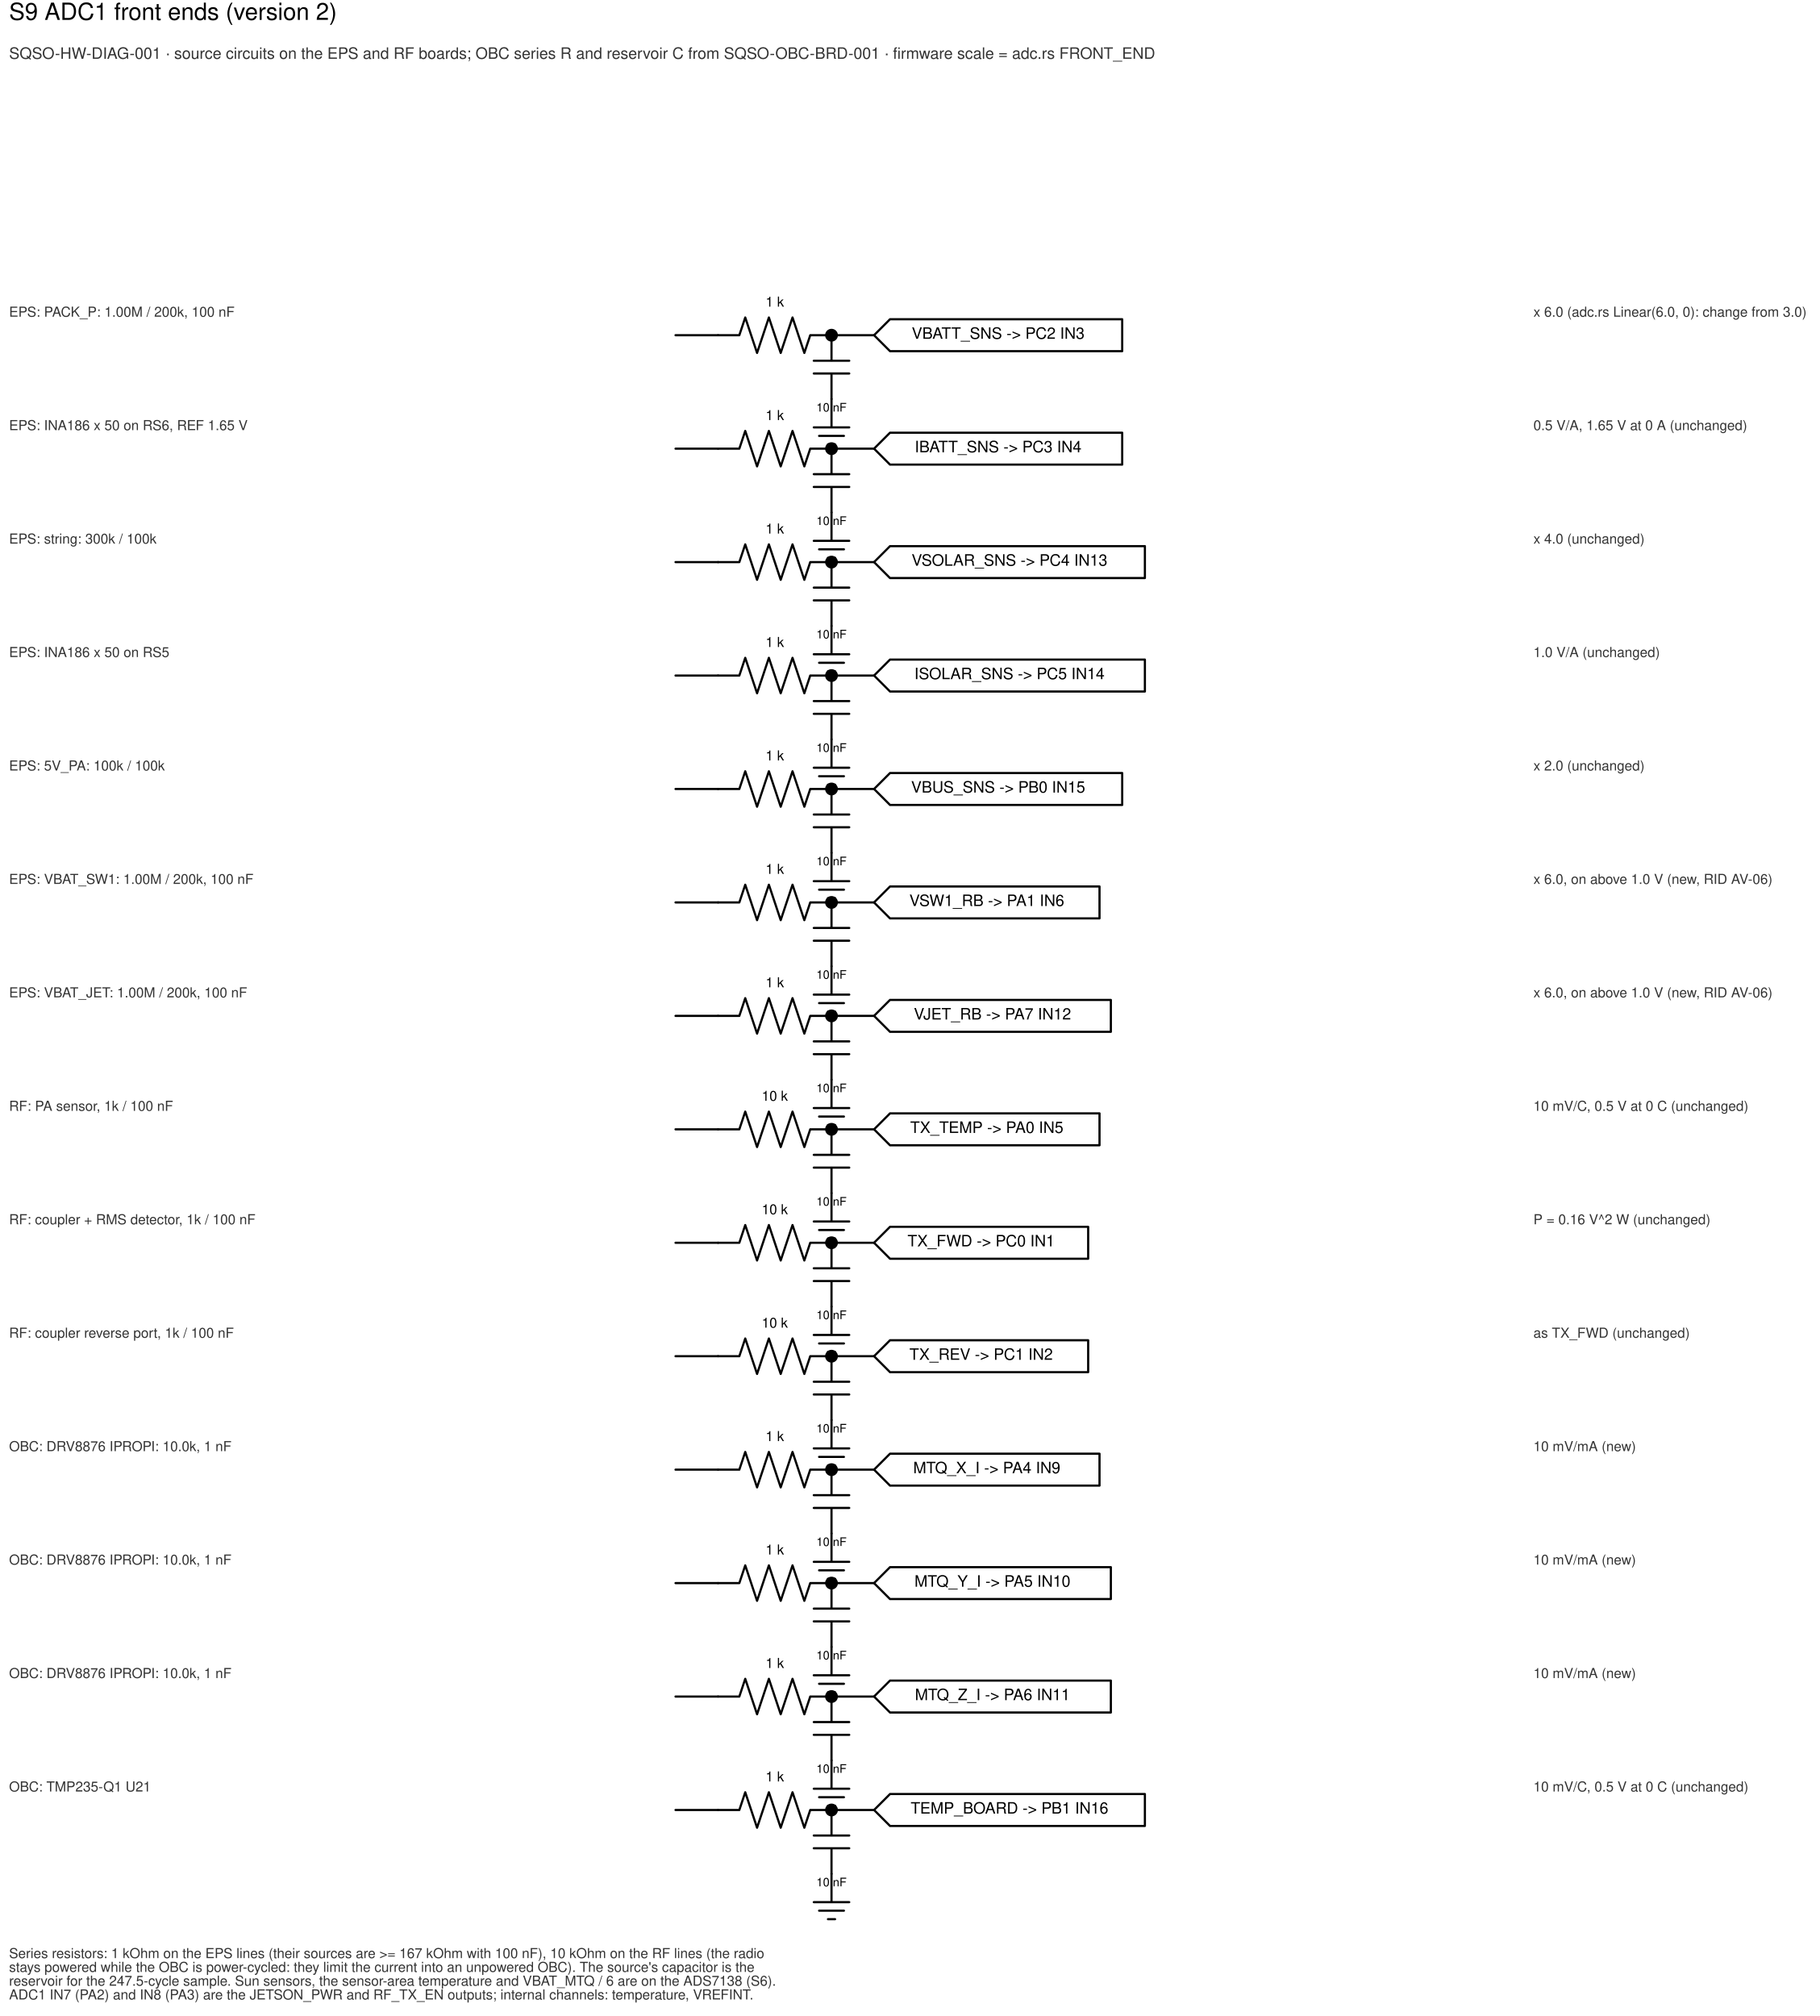
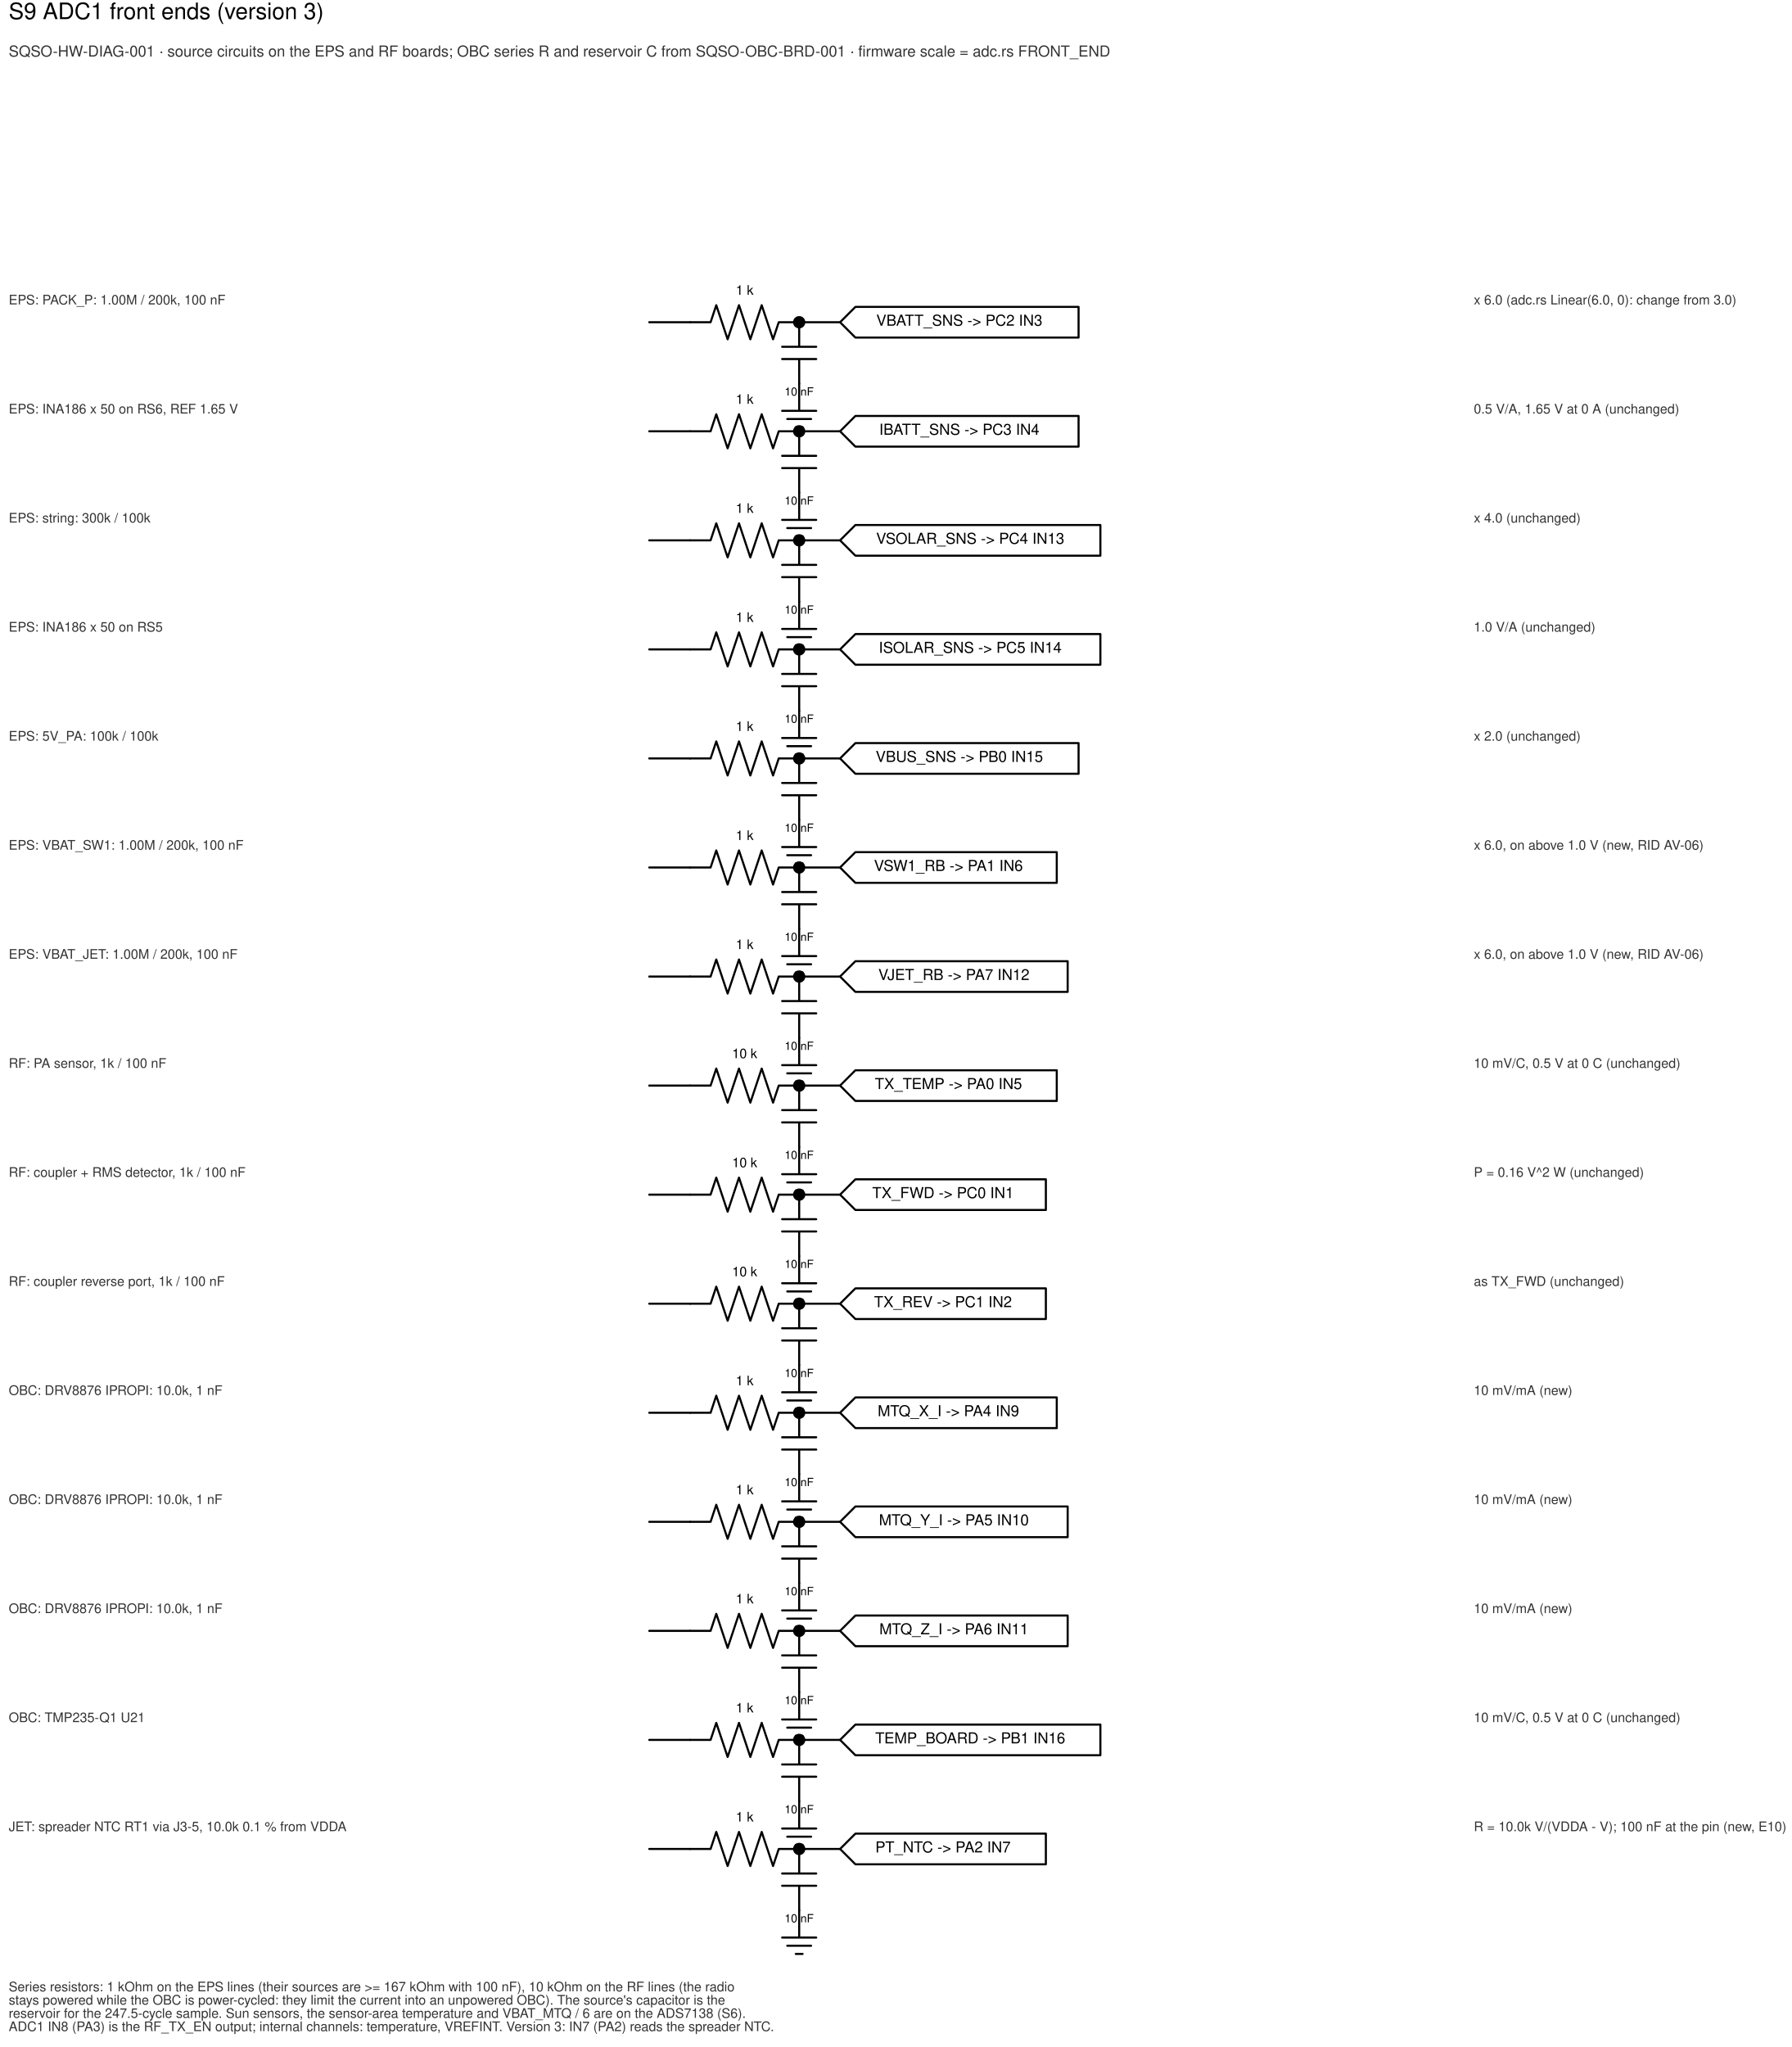
- <svg xmlns="http://www.w3.org/2000/svg" xml:lang="en" height="1023.6pt" width="923.942pt" viewBox="-181 -170.2 923.942 1023.6">
+ <svg xmlns="http://www.w3.org/2000/svg" xml:lang="en" height="1081.2pt" width="946.328pt" viewBox="-181 -170.2 946.328 1081.2">
  <polygon points="262.8,-0 270.9,-8.1 388.8,-8.1 388.8,8.1 270.9,8.1 " style="stroke:black;fill:none;stroke-width:1.1;stroke-dasharray:-;stroke-linecap:round;stroke-linejoin:round;" />
  <polygon points="262.8,57.6 270.9,49.5 388.8,49.5 388.8,65.7 270.9,65.7 " style="stroke:black;fill:none;stroke-width:1.1;stroke-dasharray:-;stroke-linecap:round;stroke-linejoin:round;" />
  <polygon points="262.8,115.2 270.9,107.1 400.32,107.1 400.32,123.3 270.9,123.3 " style="stroke:black;fill:none;stroke-width:1.1;stroke-dasharray:-;stroke-linecap:round;stroke-linejoin:round;" />
  <polygon points="262.8,172.8 270.9,164.7 400.32,164.7 400.32,180.9 270.9,180.9 " style="stroke:black;fill:none;stroke-width:1.1;stroke-dasharray:-;stroke-linecap:round;stroke-linejoin:round;" />
  <polygon points="262.8,230.4 270.9,222.3 388.8,222.3 388.8,238.5 270.9,238.5 " style="stroke:black;fill:none;stroke-width:1.1;stroke-dasharray:-;stroke-linecap:round;stroke-linejoin:round;" />
  <polygon points="262.8,288 270.9,279.9 377.28,279.9 377.28,296.1 270.9,296.1 " style="stroke:black;fill:none;stroke-width:1.1;stroke-dasharray:-;stroke-linecap:round;stroke-linejoin:round;" />
  <polygon points="262.8,345.6 270.9,337.5 383.04,337.5 383.04,353.7 270.9,353.7 " style="stroke:black;fill:none;stroke-width:1.1;stroke-dasharray:-;stroke-linecap:round;stroke-linejoin:round;" />
  <polygon points="262.8,403.2 270.9,395.1 377.28,395.1 377.28,411.3 270.9,411.3 " style="stroke:black;fill:none;stroke-width:1.1;stroke-dasharray:-;stroke-linecap:round;stroke-linejoin:round;" />
  <polygon points="262.8,460.8 270.9,452.7 371.52,452.7 371.52,468.9 270.9,468.9 " style="stroke:black;fill:none;stroke-width:1.1;stroke-dasharray:-;stroke-linecap:round;stroke-linejoin:round;" />
  <polygon points="262.8,518.4 270.9,510.3 371.52,510.3 371.52,526.5 270.9,526.5 " style="stroke:black;fill:none;stroke-width:1.1;stroke-dasharray:-;stroke-linecap:round;stroke-linejoin:round;" />
  <polygon points="262.8,576 270.9,567.9 377.28,567.9 377.28,584.1 270.9,584.1 " style="stroke:black;fill:none;stroke-width:1.1;stroke-dasharray:-;stroke-linecap:round;stroke-linejoin:round;" />
  <polygon points="262.8,633.6 270.9,625.5 383.04,625.5 383.04,641.7 270.9,641.7 " style="stroke:black;fill:none;stroke-width:1.1;stroke-dasharray:-;stroke-linecap:round;stroke-linejoin:round;" />
  <polygon points="262.8,691.2 270.9,683.1 383.04,683.1 383.04,699.3 270.9,699.3 " style="stroke:black;fill:none;stroke-width:1.1;stroke-dasharray:-;stroke-linecap:round;stroke-linejoin:round;" />
  <polygon points="262.8,748.8 270.9,740.7 400.32,740.7 400.32,756.9 270.9,756.9 " style="stroke:black;fill:none;stroke-width:1.1;stroke-dasharray:-;stroke-linecap:round;stroke-linejoin:round;" />
+   <polygon points="262.8,806.4 270.9,798.3 371.52,798.3 371.52,814.5 270.9,814.5 " style="stroke:black;fill:none;stroke-width:1.1;stroke-dasharray:-;stroke-linecap:round;stroke-linejoin:round;" />
  <path d="M 162.0,-0.0 L 172.8,-0 L 183.6,-0" style="stroke:black;fill:none;stroke-width:1.1;stroke-dasharray:-;stroke-linecap:round;stroke-linejoin:round;" />
  <path d="M 183.6,-0.0 L 194.4,-0 L 197.4,-9 L 203.4,9 L 209.4,-9 L 215.4,9 L 221.4,-9 L 227.4,9 L 230.4,-0 L 241.2,-0" style="stroke:black;fill:none;stroke-width:1.1;stroke-dasharray:-;stroke-linecap:round;stroke-linejoin:round;" />
  <path d="M 241.2,-0.0 L 241.2,12.96 M 250.2,12.96 L 232.2,12.96 M 250.2,19.44 L 232.2,19.44 M 241.2,19.44 L 241.2,32.4" style="stroke:black;fill:none;stroke-width:1.1;stroke-dasharray:-;stroke-linecap:round;stroke-linejoin:round;" />
  <path d="M 241.2,32.4 L 241.2,46.8 L 232.2,46.8 L 250.2,46.8 M 234.9,51.12 L 247.5,51.12 M 239.4,55.44 L 243,55.44" style="stroke:black;fill:none;stroke-width:1.1;stroke-dasharray:-;stroke-linecap:round;stroke-linejoin:round;" />
  <path d="M 241.2,-0.0 L 252,-0 L 262.8,-0" style="stroke:black;fill:none;stroke-width:1.1;stroke-dasharray:-;stroke-linecap:round;stroke-linejoin:round;" />
  <path d="M 162.0,57.6 L 172.8,57.6 L 183.6,57.6" style="stroke:black;fill:none;stroke-width:1.1;stroke-dasharray:-;stroke-linecap:round;stroke-linejoin:round;" />
  <path d="M 183.6,57.6 L 194.4,57.6 L 197.4,48.6 L 203.4,66.6 L 209.4,48.6 L 215.4,66.6 L 221.4,48.6 L 227.4,66.6 L 230.4,57.6 L 241.2,57.6" style="stroke:black;fill:none;stroke-width:1.1;stroke-dasharray:-;stroke-linecap:round;stroke-linejoin:round;" />
  <path d="M 241.2,57.6 L 241.2,70.56 M 250.2,70.56 L 232.2,70.56 M 250.2,77.04 L 232.2,77.04 M 241.2,77.04 L 241.2,90" style="stroke:black;fill:none;stroke-width:1.1;stroke-dasharray:-;stroke-linecap:round;stroke-linejoin:round;" />
  <path d="M 241.2,90.0 L 241.2,104.4 L 232.2,104.4 L 250.2,104.4 M 234.9,108.72 L 247.5,108.72 M 239.4,113.04 L 243,113.04" style="stroke:black;fill:none;stroke-width:1.1;stroke-dasharray:-;stroke-linecap:round;stroke-linejoin:round;" />
  <path d="M 241.2,57.6 L 252,57.6 L 262.8,57.6" style="stroke:black;fill:none;stroke-width:1.1;stroke-dasharray:-;stroke-linecap:round;stroke-linejoin:round;" />
  <path d="M 162.0,115.2 L 172.8,115.2 L 183.6,115.2" style="stroke:black;fill:none;stroke-width:1.1;stroke-dasharray:-;stroke-linecap:round;stroke-linejoin:round;" />
  <path d="M 183.6,115.2 L 194.4,115.2 L 197.4,106.2 L 203.4,124.2 L 209.4,106.2 L 215.4,124.2 L 221.4,106.2 L 227.4,124.2 L 230.4,115.2 L 241.2,115.2" style="stroke:black;fill:none;stroke-width:1.1;stroke-dasharray:-;stroke-linecap:round;stroke-linejoin:round;" />
  <path d="M 241.2,115.2 L 241.2,128.16 M 250.2,128.16 L 232.2,128.16 M 250.2,134.64 L 232.2,134.64 M 241.2,134.64 L 241.2,147.6" style="stroke:black;fill:none;stroke-width:1.1;stroke-dasharray:-;stroke-linecap:round;stroke-linejoin:round;" />
  <path d="M 241.2,147.6 L 241.2,162 L 232.2,162 L 250.2,162 M 234.9,166.32 L 247.5,166.32 M 239.4,170.64 L 243,170.64" style="stroke:black;fill:none;stroke-width:1.1;stroke-dasharray:-;stroke-linecap:round;stroke-linejoin:round;" />
  <path d="M 241.2,115.2 L 252,115.2 L 262.8,115.2" style="stroke:black;fill:none;stroke-width:1.1;stroke-dasharray:-;stroke-linecap:round;stroke-linejoin:round;" />
  <path d="M 162.0,172.8 L 172.8,172.8 L 183.6,172.8" style="stroke:black;fill:none;stroke-width:1.1;stroke-dasharray:-;stroke-linecap:round;stroke-linejoin:round;" />
  <path d="M 183.6,172.8 L 194.4,172.8 L 197.4,163.8 L 203.4,181.8 L 209.4,163.8 L 215.4,181.8 L 221.4,163.8 L 227.4,181.8 L 230.4,172.8 L 241.2,172.8" style="stroke:black;fill:none;stroke-width:1.1;stroke-dasharray:-;stroke-linecap:round;stroke-linejoin:round;" />
  <path d="M 241.2,172.8 L 241.2,185.76 M 250.2,185.76 L 232.2,185.76 M 250.2,192.24 L 232.2,192.24 M 241.2,192.24 L 241.2,205.2" style="stroke:black;fill:none;stroke-width:1.1;stroke-dasharray:-;stroke-linecap:round;stroke-linejoin:round;" />
  <path d="M 241.2,205.2 L 241.2,219.6 L 232.2,219.6 L 250.2,219.6 M 234.9,223.92 L 247.5,223.92 M 239.4,228.24 L 243,228.24" style="stroke:black;fill:none;stroke-width:1.1;stroke-dasharray:-;stroke-linecap:round;stroke-linejoin:round;" />
  <path d="M 241.2,172.8 L 252,172.8 L 262.8,172.8" style="stroke:black;fill:none;stroke-width:1.1;stroke-dasharray:-;stroke-linecap:round;stroke-linejoin:round;" />
  <path d="M 162.0,230.4 L 172.8,230.4 L 183.6,230.4" style="stroke:black;fill:none;stroke-width:1.1;stroke-dasharray:-;stroke-linecap:round;stroke-linejoin:round;" />
  <path d="M 183.6,230.4 L 194.4,230.4 L 197.4,221.4 L 203.4,239.4 L 209.4,221.4 L 215.4,239.4 L 221.4,221.4 L 227.4,239.4 L 230.4,230.4 L 241.2,230.4" style="stroke:black;fill:none;stroke-width:1.1;stroke-dasharray:-;stroke-linecap:round;stroke-linejoin:round;" />
  <path d="M 241.2,230.4 L 241.2,243.36 M 250.2,243.36 L 232.2,243.36 M 250.2,249.84 L 232.2,249.84 M 241.2,249.84 L 241.2,262.8" style="stroke:black;fill:none;stroke-width:1.1;stroke-dasharray:-;stroke-linecap:round;stroke-linejoin:round;" />
  <path d="M 241.2,262.8 L 241.2,277.2 L 232.2,277.2 L 250.2,277.2 M 234.9,281.52 L 247.5,281.52 M 239.4,285.84 L 243,285.84" style="stroke:black;fill:none;stroke-width:1.1;stroke-dasharray:-;stroke-linecap:round;stroke-linejoin:round;" />
  <path d="M 241.2,230.4 L 252,230.4 L 262.8,230.4" style="stroke:black;fill:none;stroke-width:1.1;stroke-dasharray:-;stroke-linecap:round;stroke-linejoin:round;" />
  <path d="M 162.0,288.0 L 172.8,288 L 183.6,288" style="stroke:black;fill:none;stroke-width:1.1;stroke-dasharray:-;stroke-linecap:round;stroke-linejoin:round;" />
  <path d="M 183.6,288.0 L 194.4,288 L 197.4,279 L 203.4,297 L 209.4,279 L 215.4,297 L 221.4,279 L 227.4,297 L 230.4,288 L 241.2,288" style="stroke:black;fill:none;stroke-width:1.1;stroke-dasharray:-;stroke-linecap:round;stroke-linejoin:round;" />
  <path d="M 241.2,288.0 L 241.2,300.96 M 250.2,300.96 L 232.2,300.96 M 250.2,307.44 L 232.2,307.44 M 241.2,307.44 L 241.2,320.4" style="stroke:black;fill:none;stroke-width:1.1;stroke-dasharray:-;stroke-linecap:round;stroke-linejoin:round;" />
  <path d="M 241.2,320.4 L 241.2,334.8 L 232.2,334.8 L 250.2,334.8 M 234.9,339.12 L 247.5,339.12 M 239.4,343.44 L 243,343.44" style="stroke:black;fill:none;stroke-width:1.1;stroke-dasharray:-;stroke-linecap:round;stroke-linejoin:round;" />
  <path d="M 241.2,288.0 L 252,288 L 262.8,288" style="stroke:black;fill:none;stroke-width:1.1;stroke-dasharray:-;stroke-linecap:round;stroke-linejoin:round;" />
  <path d="M 162.0,345.6 L 172.8,345.6 L 183.6,345.6" style="stroke:black;fill:none;stroke-width:1.1;stroke-dasharray:-;stroke-linecap:round;stroke-linejoin:round;" />
  <path d="M 183.6,345.6 L 194.4,345.6 L 197.4,336.6 L 203.4,354.6 L 209.4,336.6 L 215.4,354.6 L 221.4,336.6 L 227.4,354.6 L 230.4,345.6 L 241.2,345.6" style="stroke:black;fill:none;stroke-width:1.1;stroke-dasharray:-;stroke-linecap:round;stroke-linejoin:round;" />
  <path d="M 241.2,345.6 L 241.2,358.56 M 250.2,358.56 L 232.2,358.56 M 250.2,365.04 L 232.2,365.04 M 241.2,365.04 L 241.2,378" style="stroke:black;fill:none;stroke-width:1.1;stroke-dasharray:-;stroke-linecap:round;stroke-linejoin:round;" />
  <path d="M 241.2,378 L 241.2,392.4 L 232.2,392.4 L 250.2,392.4 M 234.9,396.72 L 247.5,396.72 M 239.4,401.04 L 243,401.04" style="stroke:black;fill:none;stroke-width:1.1;stroke-dasharray:-;stroke-linecap:round;stroke-linejoin:round;" />
  <path d="M 241.2,345.6 L 252,345.6 L 262.8,345.6" style="stroke:black;fill:none;stroke-width:1.1;stroke-dasharray:-;stroke-linecap:round;stroke-linejoin:round;" />
  <path d="M 162.0,403.2 L 172.8,403.2 L 183.6,403.2" style="stroke:black;fill:none;stroke-width:1.1;stroke-dasharray:-;stroke-linecap:round;stroke-linejoin:round;" />
  <path d="M 183.6,403.2 L 194.4,403.2 L 197.4,394.2 L 203.4,412.2 L 209.4,394.2 L 215.4,412.2 L 221.4,394.2 L 227.4,412.2 L 230.4,403.2 L 241.2,403.2" style="stroke:black;fill:none;stroke-width:1.1;stroke-dasharray:-;stroke-linecap:round;stroke-linejoin:round;" />
  <path d="M 241.2,403.2 L 241.2,416.16 M 250.2,416.16 L 232.2,416.16 M 250.2,422.64 L 232.2,422.64 M 241.2,422.64 L 241.2,435.6" style="stroke:black;fill:none;stroke-width:1.1;stroke-dasharray:-;stroke-linecap:round;stroke-linejoin:round;" />
  <path d="M 241.2,435.6 L 241.2,450 L 232.2,450 L 250.2,450 M 234.9,454.32 L 247.5,454.32 M 239.4,458.64 L 243,458.64" style="stroke:black;fill:none;stroke-width:1.1;stroke-dasharray:-;stroke-linecap:round;stroke-linejoin:round;" />
  <path d="M 241.2,403.2 L 252,403.2 L 262.8,403.2" style="stroke:black;fill:none;stroke-width:1.1;stroke-dasharray:-;stroke-linecap:round;stroke-linejoin:round;" />
  <path d="M 162.0,460.8 L 172.8,460.8 L 183.6,460.8" style="stroke:black;fill:none;stroke-width:1.1;stroke-dasharray:-;stroke-linecap:round;stroke-linejoin:round;" />
  <path d="M 183.6,460.8 L 194.4,460.8 L 197.4,451.8 L 203.4,469.8 L 209.4,451.8 L 215.4,469.8 L 221.4,451.8 L 227.4,469.8 L 230.4,460.8 L 241.2,460.8" style="stroke:black;fill:none;stroke-width:1.1;stroke-dasharray:-;stroke-linecap:round;stroke-linejoin:round;" />
  <path d="M 241.2,460.8 L 241.2,473.76 M 250.2,473.76 L 232.2,473.76 M 250.2,480.24 L 232.2,480.24 M 241.2,480.24 L 241.2,493.2" style="stroke:black;fill:none;stroke-width:1.1;stroke-dasharray:-;stroke-linecap:round;stroke-linejoin:round;" />
  <path d="M 241.2,493.2 L 241.2,507.6 L 232.2,507.6 L 250.2,507.6 M 234.9,511.92 L 247.5,511.92 M 239.4,516.24 L 243,516.24" style="stroke:black;fill:none;stroke-width:1.1;stroke-dasharray:-;stroke-linecap:round;stroke-linejoin:round;" />
  <path d="M 241.2,460.8 L 252,460.8 L 262.8,460.8" style="stroke:black;fill:none;stroke-width:1.1;stroke-dasharray:-;stroke-linecap:round;stroke-linejoin:round;" />
  <path d="M 162.0,518.4 L 172.8,518.4 L 183.6,518.4" style="stroke:black;fill:none;stroke-width:1.1;stroke-dasharray:-;stroke-linecap:round;stroke-linejoin:round;" />
  <path d="M 183.6,518.4 L 194.4,518.4 L 197.4,509.4 L 203.4,527.4 L 209.4,509.4 L 215.4,527.4 L 221.4,509.4 L 227.4,527.4 L 230.4,518.4 L 241.2,518.4" style="stroke:black;fill:none;stroke-width:1.1;stroke-dasharray:-;stroke-linecap:round;stroke-linejoin:round;" />
  <path d="M 241.2,518.4 L 241.2,531.36 M 250.2,531.36 L 232.2,531.36 M 250.2,537.84 L 232.2,537.84 M 241.2,537.84 L 241.2,550.8" style="stroke:black;fill:none;stroke-width:1.1;stroke-dasharray:-;stroke-linecap:round;stroke-linejoin:round;" />
  <path d="M 241.2,550.8 L 241.2,565.2 L 232.2,565.2 L 250.2,565.2 M 234.9,569.52 L 247.5,569.52 M 239.4,573.84 L 243,573.84" style="stroke:black;fill:none;stroke-width:1.1;stroke-dasharray:-;stroke-linecap:round;stroke-linejoin:round;" />
  <path d="M 241.2,518.4 L 252,518.4 L 262.8,518.4" style="stroke:black;fill:none;stroke-width:1.1;stroke-dasharray:-;stroke-linecap:round;stroke-linejoin:round;" />
  <path d="M 162.0,576.0 L 172.8,576 L 183.6,576" style="stroke:black;fill:none;stroke-width:1.1;stroke-dasharray:-;stroke-linecap:round;stroke-linejoin:round;" />
  <path d="M 183.6,576.0 L 194.4,576 L 197.4,567 L 203.4,585 L 209.4,567 L 215.4,585 L 221.4,567 L 227.4,585 L 230.4,576 L 241.2,576" style="stroke:black;fill:none;stroke-width:1.1;stroke-dasharray:-;stroke-linecap:round;stroke-linejoin:round;" />
  <path d="M 241.2,576.0 L 241.2,588.96 M 250.2,588.96 L 232.2,588.96 M 250.2,595.44 L 232.2,595.44 M 241.2,595.44 L 241.2,608.4" style="stroke:black;fill:none;stroke-width:1.1;stroke-dasharray:-;stroke-linecap:round;stroke-linejoin:round;" />
  <path d="M 241.2,608.4 L 241.2,622.8 L 232.2,622.8 L 250.2,622.8 M 234.9,627.12 L 247.5,627.12 M 239.4,631.44 L 243,631.44" style="stroke:black;fill:none;stroke-width:1.1;stroke-dasharray:-;stroke-linecap:round;stroke-linejoin:round;" />
  <path d="M 241.2,576.0 L 252,576 L 262.8,576" style="stroke:black;fill:none;stroke-width:1.1;stroke-dasharray:-;stroke-linecap:round;stroke-linejoin:round;" />
  <path d="M 162.0,633.6 L 172.8,633.6 L 183.6,633.6" style="stroke:black;fill:none;stroke-width:1.1;stroke-dasharray:-;stroke-linecap:round;stroke-linejoin:round;" />
  <path d="M 183.6,633.6 L 194.4,633.6 L 197.4,624.6 L 203.4,642.6 L 209.4,624.6 L 215.4,642.6 L 221.4,624.6 L 227.4,642.6 L 230.4,633.6 L 241.2,633.6" style="stroke:black;fill:none;stroke-width:1.1;stroke-dasharray:-;stroke-linecap:round;stroke-linejoin:round;" />
  <path d="M 241.2,633.6 L 241.2,646.56 M 250.2,646.56 L 232.2,646.56 M 250.2,653.04 L 232.2,653.04 M 241.2,653.04 L 241.2,666" style="stroke:black;fill:none;stroke-width:1.1;stroke-dasharray:-;stroke-linecap:round;stroke-linejoin:round;" />
  <path d="M 241.2,666.0 L 241.2,680.4 L 232.2,680.4 L 250.2,680.4 M 234.9,684.72 L 247.5,684.72 M 239.4,689.04 L 243,689.04" style="stroke:black;fill:none;stroke-width:1.1;stroke-dasharray:-;stroke-linecap:round;stroke-linejoin:round;" />
  <path d="M 241.2,633.6 L 252,633.6 L 262.8,633.6" style="stroke:black;fill:none;stroke-width:1.1;stroke-dasharray:-;stroke-linecap:round;stroke-linejoin:round;" />
  <path d="M 162.0,691.2 L 172.8,691.2 L 183.6,691.2" style="stroke:black;fill:none;stroke-width:1.1;stroke-dasharray:-;stroke-linecap:round;stroke-linejoin:round;" />
  <path d="M 183.6,691.2 L 194.4,691.2 L 197.4,682.2 L 203.4,700.2 L 209.4,682.2 L 215.4,700.2 L 221.4,682.2 L 227.4,700.2 L 230.4,691.2 L 241.2,691.2" style="stroke:black;fill:none;stroke-width:1.1;stroke-dasharray:-;stroke-linecap:round;stroke-linejoin:round;" />
  <path d="M 241.2,691.2 L 241.2,704.16 M 250.2,704.16 L 232.2,704.16 M 250.2,710.64 L 232.2,710.64 M 241.2,710.64 L 241.2,723.6" style="stroke:black;fill:none;stroke-width:1.1;stroke-dasharray:-;stroke-linecap:round;stroke-linejoin:round;" />
  <path d="M 241.2,723.6 L 241.2,738 L 232.2,738 L 250.2,738 M 234.9,742.32 L 247.5,742.32 M 239.4,746.64 L 243,746.64" style="stroke:black;fill:none;stroke-width:1.1;stroke-dasharray:-;stroke-linecap:round;stroke-linejoin:round;" />
  <path d="M 241.2,691.2 L 252,691.2 L 262.8,691.2" style="stroke:black;fill:none;stroke-width:1.1;stroke-dasharray:-;stroke-linecap:round;stroke-linejoin:round;" />
  <path d="M 162.0,748.8 L 172.8,748.8 L 183.6,748.8" style="stroke:black;fill:none;stroke-width:1.1;stroke-dasharray:-;stroke-linecap:round;stroke-linejoin:round;" />
  <path d="M 183.6,748.8 L 194.4,748.8 L 197.4,739.8 L 203.4,757.8 L 209.4,739.8 L 215.4,757.8 L 221.4,739.8 L 227.4,757.8 L 230.4,748.8 L 241.2,748.8" style="stroke:black;fill:none;stroke-width:1.1;stroke-dasharray:-;stroke-linecap:round;stroke-linejoin:round;" />
  <path d="M 241.2,748.8 L 241.2,761.76 M 250.2,761.76 L 232.2,761.76 M 250.2,768.24 L 232.2,768.24 M 241.2,768.24 L 241.2,781.2" style="stroke:black;fill:none;stroke-width:1.1;stroke-dasharray:-;stroke-linecap:round;stroke-linejoin:round;" />
  <path d="M 241.2,781.2 L 241.2,795.6 L 232.2,795.6 L 250.2,795.6 M 234.9,799.92 L 247.5,799.92 M 239.4,804.24 L 243,804.24" style="stroke:black;fill:none;stroke-width:1.1;stroke-dasharray:-;stroke-linecap:round;stroke-linejoin:round;" />
  <path d="M 241.2,748.8 L 252,748.8 L 262.8,748.8" style="stroke:black;fill:none;stroke-width:1.1;stroke-dasharray:-;stroke-linecap:round;stroke-linejoin:round;" />
+   <path d="M 162.0,806.4 L 172.8,806.4 L 183.6,806.4" style="stroke:black;fill:none;stroke-width:1.1;stroke-dasharray:-;stroke-linecap:round;stroke-linejoin:round;" />
+   <path d="M 183.6,806.4 L 194.4,806.4 L 197.4,797.4 L 203.4,815.4 L 209.4,797.4 L 215.4,815.4 L 221.4,797.4 L 227.4,815.4 L 230.4,806.4 L 241.2,806.4" style="stroke:black;fill:none;stroke-width:1.1;stroke-dasharray:-;stroke-linecap:round;stroke-linejoin:round;" />
+   <path d="M 241.2,806.4 L 241.2,819.36 M 250.2,819.36 L 232.2,819.36 M 250.2,825.84 L 232.2,825.84 M 241.2,825.84 L 241.2,838.8" style="stroke:black;fill:none;stroke-width:1.1;stroke-dasharray:-;stroke-linecap:round;stroke-linejoin:round;" />
+   <path d="M 241.2,838.8 L 241.2,853.2 L 232.2,853.2 L 250.2,853.2 M 234.9,857.52 L 247.5,857.52 M 239.4,861.84 L 243,861.84" style="stroke:black;fill:none;stroke-width:1.1;stroke-dasharray:-;stroke-linecap:round;stroke-linejoin:round;" />
+   <path d="M 241.2,806.4 L 252,806.4 L 262.8,806.4" style="stroke:black;fill:none;stroke-width:1.1;stroke-dasharray:-;stroke-linecap:round;stroke-linejoin:round;" />
  <text x="-176.4" y="-177.6" dominant-baseline="hanging" fill="black" font-size="12" font-family="Helvetica" text-anchor="start">
-     <tspan x="-176.4" dy="12">S9  ADC1 front ends (version 2)</tspan>
+     <tspan x="-176.4" dy="12">S9  ADC1 front ends (version 3)</tspan>
  </text>
  <text x="-176.4" y="-152.0" dominant-baseline="hanging" fill="#333333" font-size="8" font-family="Helvetica" text-anchor="start">
    <tspan x="-176.4" dy="8">SQSO-HW-DIAG-001 · source circuits on the EPS and RF boards; OBC series R and reservoir C from SQSO-OBC-BRD-001 · firmware scale = adc.rs FRONT_END</tspan>
  </text>
  <text x="-176.4" y="-19.6" dominant-baseline="hanging" fill="#333333" font-size="7" font-family="Helvetica" text-anchor="start">
    <tspan x="-176.4" dy="7">EPS: PACK_P: 1.00M / 200k, 100 nF</tspan>
  </text>
  <text x="212.4" y="-19.6" dominant-baseline="ideographic" fill="black" font-size="7" font-family="Helvetica" text-anchor="middle">
    <tspan x="212.4" dy="7">1 k</tspan>
  </text>
  <text x="241.2" y="30.0" dominant-baseline="hanging" fill="black" font-size="6" font-family="Helvetica" text-anchor="middle">
    <tspan x="241.2" dy="6">10 nF</tspan>
  </text>
  <text x="325.8" y="-8.0" dominant-baseline="central" fill="black" font-size="8" font-family="Helvetica" text-anchor="middle">
    <tspan x="325.8" dy="8">VBATT_SNS -&gt; PC2 IN3</tspan>
  </text>
  <text x="597.6" y="-19.6" dominant-baseline="hanging" fill="#333333" font-size="7" font-family="Helvetica" text-anchor="start">
    <tspan x="597.6" dy="7">x 6.0 (adc.rs Linear(6.0, 0): change from 3.0)</tspan>
  </text>
  <text x="-176.4" y="38.0" dominant-baseline="hanging" fill="#333333" font-size="7" font-family="Helvetica" text-anchor="start">
    <tspan x="-176.4" dy="7">EPS: INA186 x 50 on RS6, REF 1.65 V</tspan>
  </text>
  <text x="212.4" y="38.0" dominant-baseline="ideographic" fill="black" font-size="7" font-family="Helvetica" text-anchor="middle">
    <tspan x="212.4" dy="7">1 k</tspan>
  </text>
  <text x="241.2" y="87.6" dominant-baseline="hanging" fill="black" font-size="6" font-family="Helvetica" text-anchor="middle">
    <tspan x="241.2" dy="6">10 nF</tspan>
  </text>
  <text x="325.8" y="49.6" dominant-baseline="central" fill="black" font-size="8" font-family="Helvetica" text-anchor="middle">
    <tspan x="325.8" dy="8">IBATT_SNS -&gt; PC3 IN4</tspan>
  </text>
  <text x="597.6" y="38.0" dominant-baseline="hanging" fill="#333333" font-size="7" font-family="Helvetica" text-anchor="start">
    <tspan x="597.6" dy="7">0.5 V/A, 1.65 V at 0 A (unchanged)</tspan>
  </text>
  <text x="-176.4" y="95.6" dominant-baseline="hanging" fill="#333333" font-size="7" font-family="Helvetica" text-anchor="start">
    <tspan x="-176.4" dy="7">EPS: string: 300k / 100k</tspan>
  </text>
  <text x="212.4" y="95.6" dominant-baseline="ideographic" fill="black" font-size="7" font-family="Helvetica" text-anchor="middle">
    <tspan x="212.4" dy="7">1 k</tspan>
  </text>
  <text x="241.2" y="145.2" dominant-baseline="hanging" fill="black" font-size="6" font-family="Helvetica" text-anchor="middle">
    <tspan x="241.2" dy="6">10 nF</tspan>
  </text>
  <text x="331.56" y="107.2" dominant-baseline="central" fill="black" font-size="8" font-family="Helvetica" text-anchor="middle">
    <tspan x="331.56" dy="8">VSOLAR_SNS -&gt; PC4 IN13</tspan>
  </text>
  <text x="597.6" y="95.6" dominant-baseline="hanging" fill="#333333" font-size="7" font-family="Helvetica" text-anchor="start">
    <tspan x="597.6" dy="7">x 4.0 (unchanged)</tspan>
  </text>
  <text x="-176.4" y="153.2" dominant-baseline="hanging" fill="#333333" font-size="7" font-family="Helvetica" text-anchor="start">
    <tspan x="-176.4" dy="7">EPS: INA186 x 50 on RS5</tspan>
  </text>
  <text x="212.4" y="153.2" dominant-baseline="ideographic" fill="black" font-size="7" font-family="Helvetica" text-anchor="middle">
    <tspan x="212.4" dy="7">1 k</tspan>
  </text>
  <text x="241.2" y="202.8" dominant-baseline="hanging" fill="black" font-size="6" font-family="Helvetica" text-anchor="middle">
    <tspan x="241.2" dy="6">10 nF</tspan>
  </text>
  <text x="331.56" y="164.8" dominant-baseline="central" fill="black" font-size="8" font-family="Helvetica" text-anchor="middle">
    <tspan x="331.56" dy="8">ISOLAR_SNS -&gt; PC5 IN14</tspan>
  </text>
  <text x="597.6" y="153.2" dominant-baseline="hanging" fill="#333333" font-size="7" font-family="Helvetica" text-anchor="start">
    <tspan x="597.6" dy="7">1.0 V/A (unchanged)</tspan>
  </text>
  <text x="-176.4" y="210.8" dominant-baseline="hanging" fill="#333333" font-size="7" font-family="Helvetica" text-anchor="start">
    <tspan x="-176.4" dy="7">EPS: 5V_PA: 100k / 100k</tspan>
  </text>
  <text x="212.4" y="210.8" dominant-baseline="ideographic" fill="black" font-size="7" font-family="Helvetica" text-anchor="middle">
    <tspan x="212.4" dy="7">1 k</tspan>
  </text>
  <text x="241.2" y="260.4" dominant-baseline="hanging" fill="black" font-size="6" font-family="Helvetica" text-anchor="middle">
    <tspan x="241.2" dy="6">10 nF</tspan>
  </text>
  <text x="325.8" y="222.4" dominant-baseline="central" fill="black" font-size="8" font-family="Helvetica" text-anchor="middle">
    <tspan x="325.8" dy="8">VBUS_SNS -&gt; PB0 IN15</tspan>
  </text>
  <text x="597.6" y="210.8" dominant-baseline="hanging" fill="#333333" font-size="7" font-family="Helvetica" text-anchor="start">
    <tspan x="597.6" dy="7">x 2.0 (unchanged)</tspan>
  </text>
  <text x="-176.4" y="268.4" dominant-baseline="hanging" fill="#333333" font-size="7" font-family="Helvetica" text-anchor="start">
    <tspan x="-176.4" dy="7">EPS: VBAT_SW1: 1.00M / 200k, 100 nF</tspan>
  </text>
  <text x="212.4" y="268.4" dominant-baseline="ideographic" fill="black" font-size="7" font-family="Helvetica" text-anchor="middle">
    <tspan x="212.4" dy="7">1 k</tspan>
  </text>
  <text x="241.2" y="318.0" dominant-baseline="hanging" fill="black" font-size="6" font-family="Helvetica" text-anchor="middle">
    <tspan x="241.2" dy="6">10 nF</tspan>
  </text>
  <text x="320.04" y="280.0" dominant-baseline="central" fill="black" font-size="8" font-family="Helvetica" text-anchor="middle">
    <tspan x="320.04" dy="8">VSW1_RB -&gt; PA1 IN6</tspan>
  </text>
  <text x="597.6" y="268.4" dominant-baseline="hanging" fill="#333333" font-size="7" font-family="Helvetica" text-anchor="start">
    <tspan x="597.6" dy="7">x 6.0, on above 1.0 V (new, RID AV-06)</tspan>
  </text>
  <text x="-176.4" y="326" dominant-baseline="hanging" fill="#333333" font-size="7" font-family="Helvetica" text-anchor="start">
    <tspan x="-176.4" dy="7">EPS: VBAT_JET: 1.00M / 200k, 100 nF</tspan>
  </text>
  <text x="212.4" y="326" dominant-baseline="ideographic" fill="black" font-size="7" font-family="Helvetica" text-anchor="middle">
    <tspan x="212.4" dy="7">1 k</tspan>
  </text>
  <text x="241.2" y="375.6" dominant-baseline="hanging" fill="black" font-size="6" font-family="Helvetica" text-anchor="middle">
    <tspan x="241.2" dy="6">10 nF</tspan>
  </text>
  <text x="322.92" y="337.6" dominant-baseline="central" fill="black" font-size="8" font-family="Helvetica" text-anchor="middle">
    <tspan x="322.92" dy="8">VJET_RB -&gt; PA7 IN12</tspan>
  </text>
  <text x="597.6" y="326" dominant-baseline="hanging" fill="#333333" font-size="7" font-family="Helvetica" text-anchor="start">
    <tspan x="597.6" dy="7">x 6.0, on above 1.0 V (new, RID AV-06)</tspan>
  </text>
  <text x="-176.4" y="383.6" dominant-baseline="hanging" fill="#333333" font-size="7" font-family="Helvetica" text-anchor="start">
    <tspan x="-176.4" dy="7">RF: PA sensor, 1k / 100 nF</tspan>
  </text>
  <text x="212.4" y="383.6" dominant-baseline="ideographic" fill="black" font-size="7" font-family="Helvetica" text-anchor="middle">
    <tspan x="212.4" dy="7">10 k</tspan>
  </text>
  <text x="241.2" y="433.2" dominant-baseline="hanging" fill="black" font-size="6" font-family="Helvetica" text-anchor="middle">
    <tspan x="241.2" dy="6">10 nF</tspan>
  </text>
  <text x="320.04" y="395.2" dominant-baseline="central" fill="black" font-size="8" font-family="Helvetica" text-anchor="middle">
    <tspan x="320.04" dy="8">TX_TEMP -&gt; PA0 IN5</tspan>
  </text>
  <text x="597.6" y="383.6" dominant-baseline="hanging" fill="#333333" font-size="7" font-family="Helvetica" text-anchor="start">
    <tspan x="597.6" dy="7">10 mV/C, 0.5 V at 0 C (unchanged)</tspan>
  </text>
  <text x="-176.4" y="441.2" dominant-baseline="hanging" fill="#333333" font-size="7" font-family="Helvetica" text-anchor="start">
    <tspan x="-176.4" dy="7">RF: coupler + RMS detector, 1k / 100 nF</tspan>
  </text>
  <text x="212.4" y="441.2" dominant-baseline="ideographic" fill="black" font-size="7" font-family="Helvetica" text-anchor="middle">
    <tspan x="212.4" dy="7">10 k</tspan>
  </text>
  <text x="241.2" y="490.8" dominant-baseline="hanging" fill="black" font-size="6" font-family="Helvetica" text-anchor="middle">
    <tspan x="241.2" dy="6">10 nF</tspan>
  </text>
  <text x="317.16" y="452.8" dominant-baseline="central" fill="black" font-size="8" font-family="Helvetica" text-anchor="middle">
    <tspan x="317.16" dy="8">TX_FWD -&gt; PC0 IN1</tspan>
  </text>
  <text x="597.6" y="441.2" dominant-baseline="hanging" fill="#333333" font-size="7" font-family="Helvetica" text-anchor="start">
    <tspan x="597.6" dy="7">P = 0.16 V^2 W (unchanged)</tspan>
  </text>
  <text x="-176.4" y="498.8" dominant-baseline="hanging" fill="#333333" font-size="7" font-family="Helvetica" text-anchor="start">
    <tspan x="-176.4" dy="7">RF: coupler reverse port, 1k / 100 nF</tspan>
  </text>
  <text x="212.4" y="498.8" dominant-baseline="ideographic" fill="black" font-size="7" font-family="Helvetica" text-anchor="middle">
    <tspan x="212.4" dy="7">10 k</tspan>
  </text>
  <text x="241.2" y="548.4" dominant-baseline="hanging" fill="black" font-size="6" font-family="Helvetica" text-anchor="middle">
    <tspan x="241.2" dy="6">10 nF</tspan>
  </text>
  <text x="317.16" y="510.4" dominant-baseline="central" fill="black" font-size="8" font-family="Helvetica" text-anchor="middle">
    <tspan x="317.16" dy="8">TX_REV -&gt; PC1 IN2</tspan>
  </text>
  <text x="597.6" y="498.8" dominant-baseline="hanging" fill="#333333" font-size="7" font-family="Helvetica" text-anchor="start">
    <tspan x="597.6" dy="7">as TX_FWD (unchanged)</tspan>
  </text>
  <text x="-176.4" y="556.4" dominant-baseline="hanging" fill="#333333" font-size="7" font-family="Helvetica" text-anchor="start">
    <tspan x="-176.4" dy="7">OBC: DRV8876 IPROPI: 10.0k, 1 nF</tspan>
  </text>
  <text x="212.4" y="556.4" dominant-baseline="ideographic" fill="black" font-size="7" font-family="Helvetica" text-anchor="middle">
    <tspan x="212.4" dy="7">1 k</tspan>
  </text>
  <text x="241.2" y="606.0" dominant-baseline="hanging" fill="black" font-size="6" font-family="Helvetica" text-anchor="middle">
    <tspan x="241.2" dy="6">10 nF</tspan>
  </text>
  <text x="320.04" y="568.0" dominant-baseline="central" fill="black" font-size="8" font-family="Helvetica" text-anchor="middle">
    <tspan x="320.04" dy="8">MTQ_X_I -&gt; PA4 IN9</tspan>
  </text>
  <text x="597.6" y="556.4" dominant-baseline="hanging" fill="#333333" font-size="7" font-family="Helvetica" text-anchor="start">
    <tspan x="597.6" dy="7">10 mV/mA (new)</tspan>
  </text>
  <text x="-176.4" y="614.0" dominant-baseline="hanging" fill="#333333" font-size="7" font-family="Helvetica" text-anchor="start">
    <tspan x="-176.4" dy="7">OBC: DRV8876 IPROPI: 10.0k, 1 nF</tspan>
  </text>
  <text x="212.4" y="614.0" dominant-baseline="ideographic" fill="black" font-size="7" font-family="Helvetica" text-anchor="middle">
    <tspan x="212.4" dy="7">1 k</tspan>
  </text>
  <text x="241.2" y="663.6" dominant-baseline="hanging" fill="black" font-size="6" font-family="Helvetica" text-anchor="middle">
    <tspan x="241.2" dy="6">10 nF</tspan>
  </text>
  <text x="322.92" y="625.6" dominant-baseline="central" fill="black" font-size="8" font-family="Helvetica" text-anchor="middle">
    <tspan x="322.92" dy="8">MTQ_Y_I -&gt; PA5 IN10</tspan>
  </text>
  <text x="597.6" y="614.0" dominant-baseline="hanging" fill="#333333" font-size="7" font-family="Helvetica" text-anchor="start">
    <tspan x="597.6" dy="7">10 mV/mA (new)</tspan>
  </text>
  <text x="-176.4" y="671.6" dominant-baseline="hanging" fill="#333333" font-size="7" font-family="Helvetica" text-anchor="start">
    <tspan x="-176.4" dy="7">OBC: DRV8876 IPROPI: 10.0k, 1 nF</tspan>
  </text>
  <text x="212.4" y="671.6" dominant-baseline="ideographic" fill="black" font-size="7" font-family="Helvetica" text-anchor="middle">
    <tspan x="212.4" dy="7">1 k</tspan>
  </text>
  <text x="241.2" y="721.2" dominant-baseline="hanging" fill="black" font-size="6" font-family="Helvetica" text-anchor="middle">
    <tspan x="241.2" dy="6">10 nF</tspan>
  </text>
  <text x="322.92" y="683.2" dominant-baseline="central" fill="black" font-size="8" font-family="Helvetica" text-anchor="middle">
    <tspan x="322.92" dy="8">MTQ_Z_I -&gt; PA6 IN11</tspan>
  </text>
  <text x="597.6" y="671.6" dominant-baseline="hanging" fill="#333333" font-size="7" font-family="Helvetica" text-anchor="start">
    <tspan x="597.6" dy="7">10 mV/mA (new)</tspan>
  </text>
  <text x="-176.4" y="729.2" dominant-baseline="hanging" fill="#333333" font-size="7" font-family="Helvetica" text-anchor="start">
    <tspan x="-176.4" dy="7">OBC: TMP235-Q1 U21</tspan>
  </text>
  <text x="212.4" y="729.2" dominant-baseline="ideographic" fill="black" font-size="7" font-family="Helvetica" text-anchor="middle">
    <tspan x="212.4" dy="7">1 k</tspan>
  </text>
  <text x="241.2" y="778.8" dominant-baseline="hanging" fill="black" font-size="6" font-family="Helvetica" text-anchor="middle">
    <tspan x="241.2" dy="6">10 nF</tspan>
  </text>
  <text x="331.56" y="740.8" dominant-baseline="central" fill="black" font-size="8" font-family="Helvetica" text-anchor="middle">
    <tspan x="331.56" dy="8">TEMP_BOARD -&gt; PB1 IN16</tspan>
  </text>
  <text x="597.6" y="729.2" dominant-baseline="hanging" fill="#333333" font-size="7" font-family="Helvetica" text-anchor="start">
    <tspan x="597.6" dy="7">10 mV/C, 0.5 V at 0 C (unchanged)</tspan>
  </text>
-   <text x="-176.4" y="813.8" dominant-baseline="hanging" fill="#333333" font-size="7" font-family="Helvetica" text-anchor="start">
+   <text x="-176.4" y="786.8" dominant-baseline="hanging" fill="#333333" font-size="7" font-family="Helvetica" text-anchor="start">
+     <tspan x="-176.4" dy="7">JET: spreader NTC RT1 via J3-5, 10.0k 0.1 % from VDDA</tspan>
+   </text>
+   <text x="212.4" y="786.8" dominant-baseline="ideographic" fill="black" font-size="7" font-family="Helvetica" text-anchor="middle">
+     <tspan x="212.4" dy="7">1 k</tspan>
+   </text>
+   <text x="241.2" y="836.4" dominant-baseline="hanging" fill="black" font-size="6" font-family="Helvetica" text-anchor="middle">
+     <tspan x="241.2" dy="6">10 nF</tspan>
+   </text>
+   <text x="317.16" y="798.4" dominant-baseline="central" fill="black" font-size="8" font-family="Helvetica" text-anchor="middle">
+     <tspan x="317.16" dy="8">PT_NTC -&gt; PA2 IN7</tspan>
+   </text>
+   <text x="597.6" y="786.8" dominant-baseline="hanging" fill="#333333" font-size="7" font-family="Helvetica" text-anchor="start">
+     <tspan x="597.6" dy="7">R = 10.0k V/(VDDA - V); 100 nF at the pin (new, E10)</tspan>
+   </text>
+   <text x="-176.4" y="871.4" dominant-baseline="hanging" fill="#333333" font-size="7" font-family="Helvetica" text-anchor="start">
    <tspan x="-176.4" dy="7">Series resistors: 1 kOhm on the EPS lines (their sources are &gt;= 167 kOhm with 100 nF), 10 kOhm on the RF lines (the radio</tspan>
    <tspan x="-176.4" dy="7">stays powered while the OBC is power-cycled: they limit the current into an unpowered OBC). The source's capacitor is the</tspan>
    <tspan x="-176.4" dy="7">reservoir for the 247.5-cycle sample. Sun sensors, the sensor-area temperature and VBAT_MTQ / 6 are on the ADS7138 (S6).</tspan>
-     <tspan x="-176.4" dy="7">ADC1 IN7 (PA2) and IN8 (PA3) are the JETSON_PWR and RF_TX_EN outputs; internal channels: temperature, VREFINT.</tspan>
+     <tspan x="-176.4" dy="7">ADC1 IN8 (PA3) is the RF_TX_EN output; internal channels: temperature, VREFINT. Version 3: IN7 (PA2) reads the spreader NTC.</tspan>
  </text>
  <circle cx="241.2" cy="-0" r="2.7" style="stroke:black;fill:black;stroke-width:1.1;stroke-dasharray:-;" />
  <circle cx="241.2" cy="57.6" r="2.7" style="stroke:black;fill:black;stroke-width:1.1;stroke-dasharray:-;" />
  <circle cx="241.2" cy="115.2" r="2.7" style="stroke:black;fill:black;stroke-width:1.1;stroke-dasharray:-;" />
  <circle cx="241.2" cy="172.8" r="2.7" style="stroke:black;fill:black;stroke-width:1.1;stroke-dasharray:-;" />
  <circle cx="241.2" cy="230.4" r="2.7" style="stroke:black;fill:black;stroke-width:1.1;stroke-dasharray:-;" />
  <circle cx="241.2" cy="288" r="2.7" style="stroke:black;fill:black;stroke-width:1.1;stroke-dasharray:-;" />
  <circle cx="241.2" cy="345.6" r="2.7" style="stroke:black;fill:black;stroke-width:1.1;stroke-dasharray:-;" />
  <circle cx="241.2" cy="403.2" r="2.7" style="stroke:black;fill:black;stroke-width:1.1;stroke-dasharray:-;" />
  <circle cx="241.2" cy="460.8" r="2.7" style="stroke:black;fill:black;stroke-width:1.1;stroke-dasharray:-;" />
  <circle cx="241.2" cy="518.4" r="2.7" style="stroke:black;fill:black;stroke-width:1.1;stroke-dasharray:-;" />
  <circle cx="241.2" cy="576" r="2.7" style="stroke:black;fill:black;stroke-width:1.1;stroke-dasharray:-;" />
  <circle cx="241.2" cy="633.6" r="2.7" style="stroke:black;fill:black;stroke-width:1.1;stroke-dasharray:-;" />
  <circle cx="241.2" cy="691.2" r="2.7" style="stroke:black;fill:black;stroke-width:1.1;stroke-dasharray:-;" />
  <circle cx="241.2" cy="748.8" r="2.7" style="stroke:black;fill:black;stroke-width:1.1;stroke-dasharray:-;" />
+   <circle cx="241.2" cy="806.4" r="2.7" style="stroke:black;fill:black;stroke-width:1.1;stroke-dasharray:-;" />
</svg>
